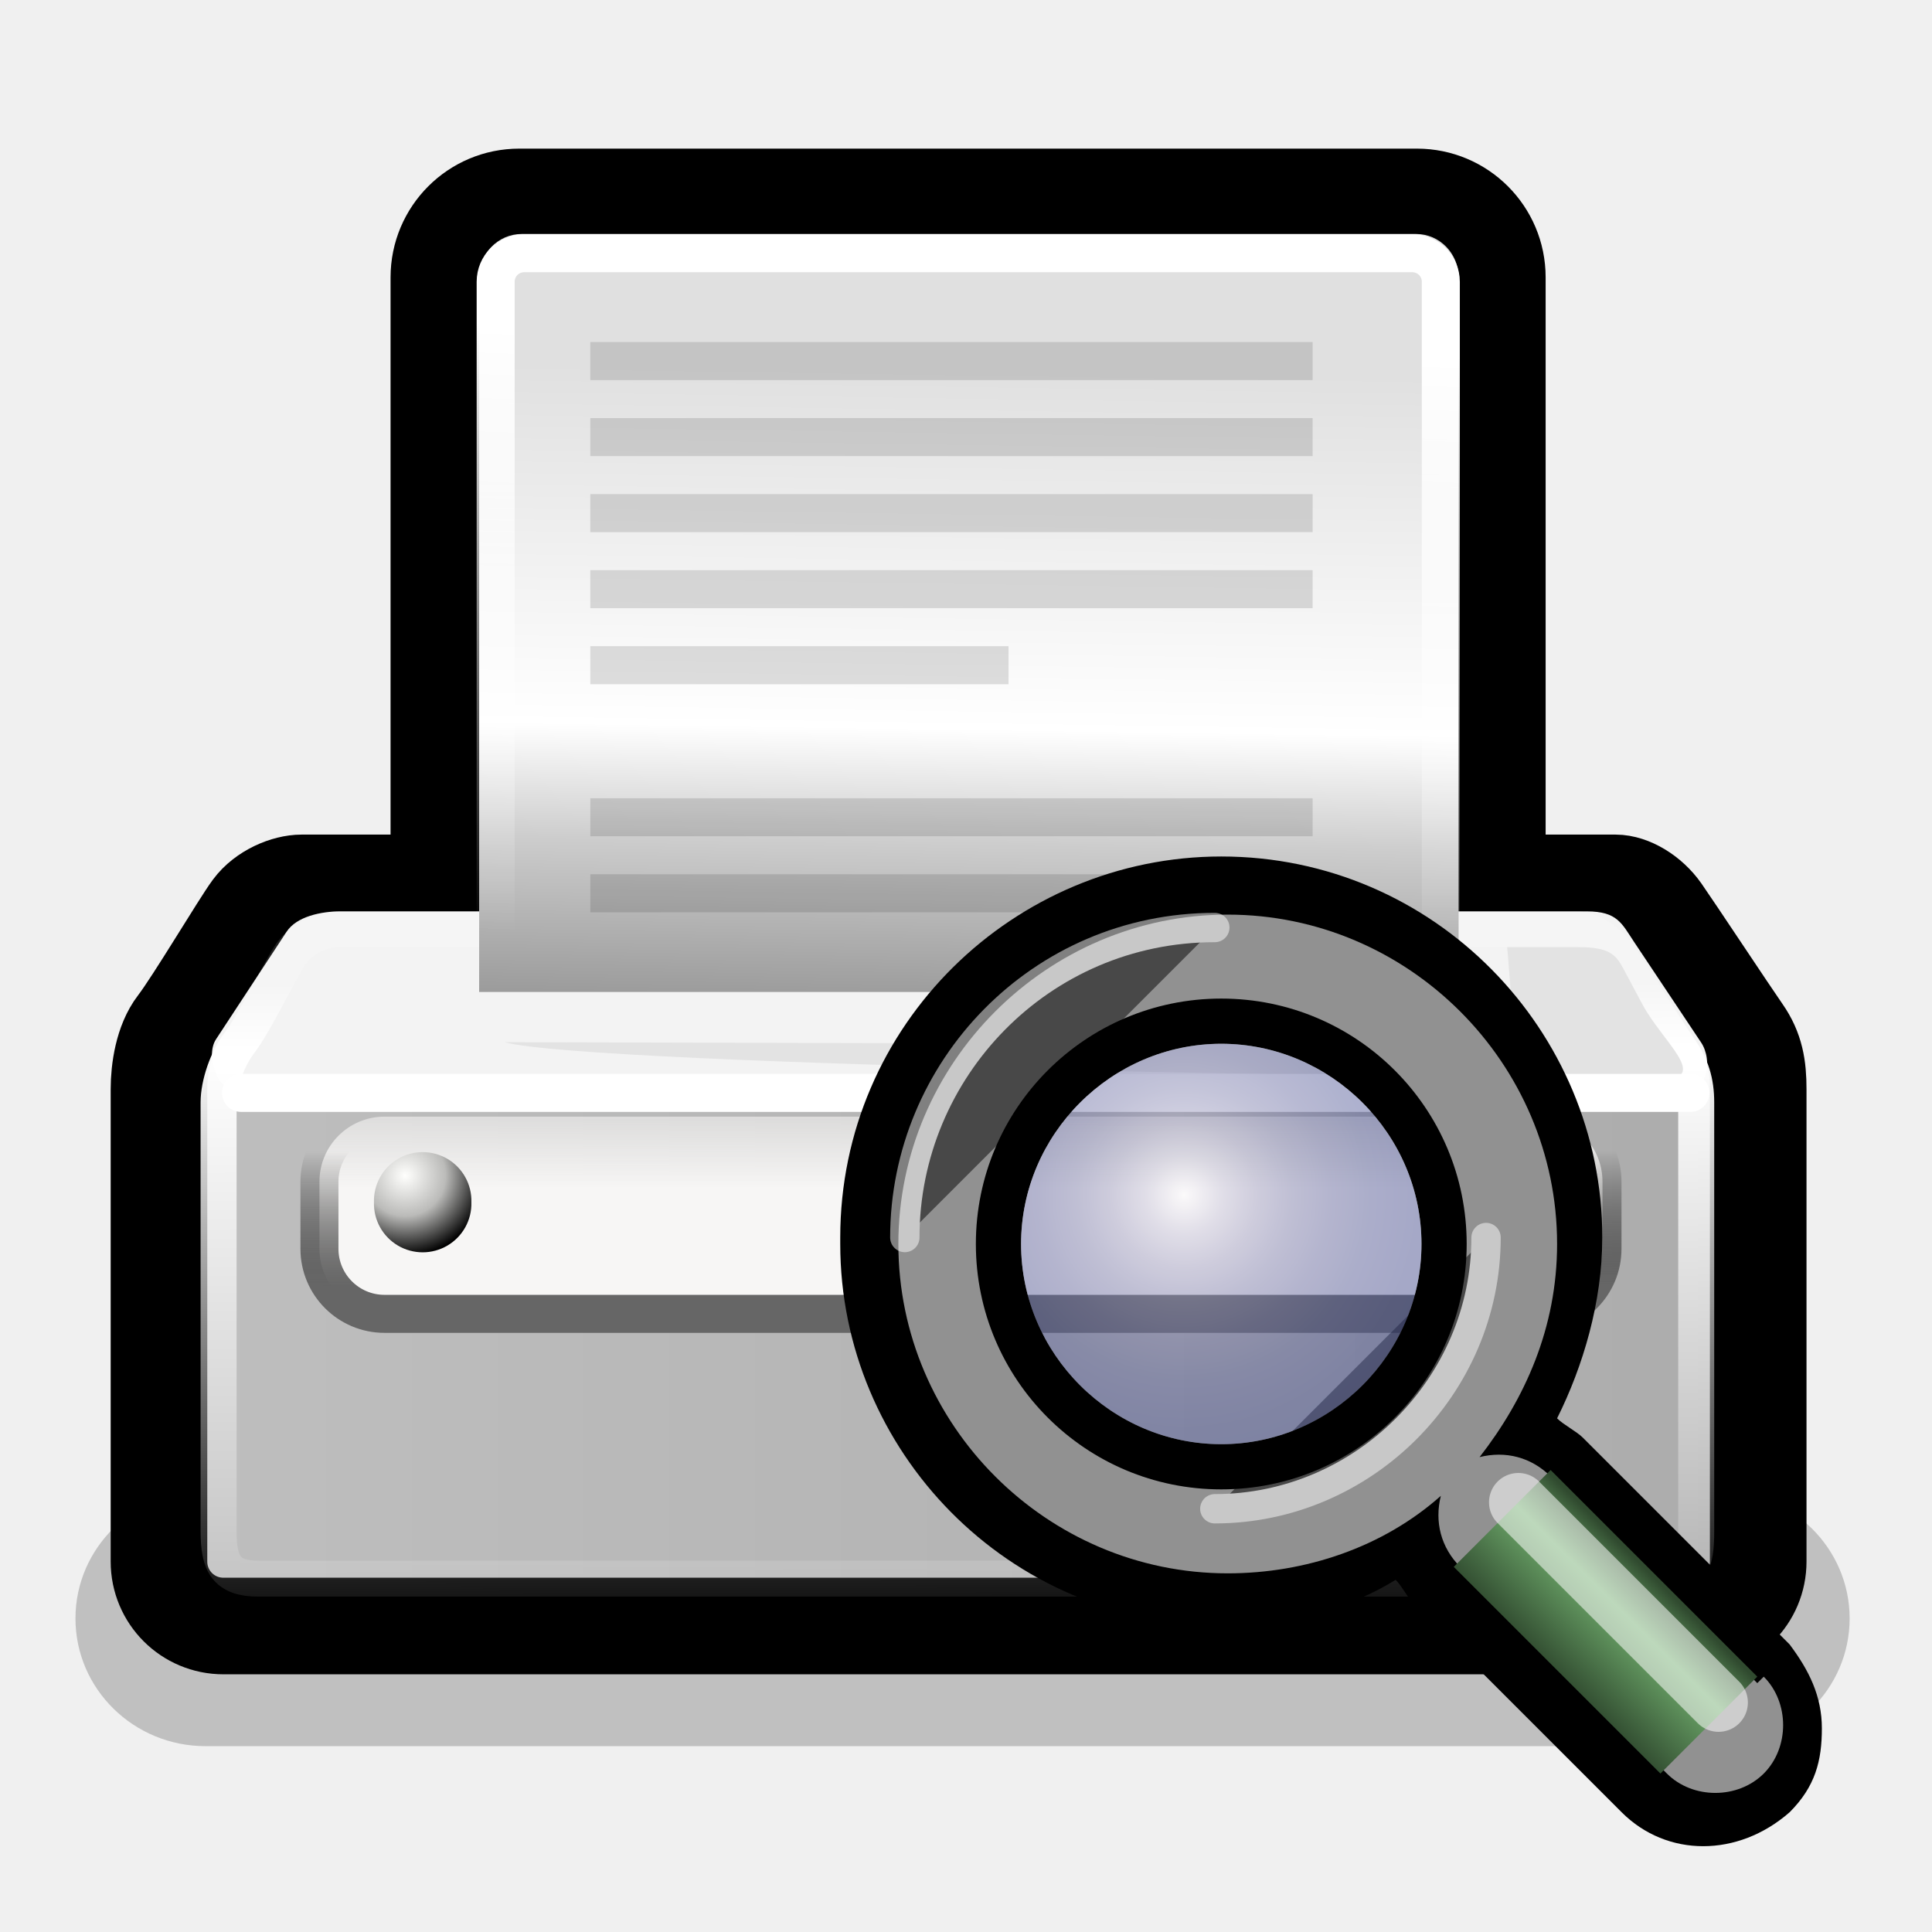
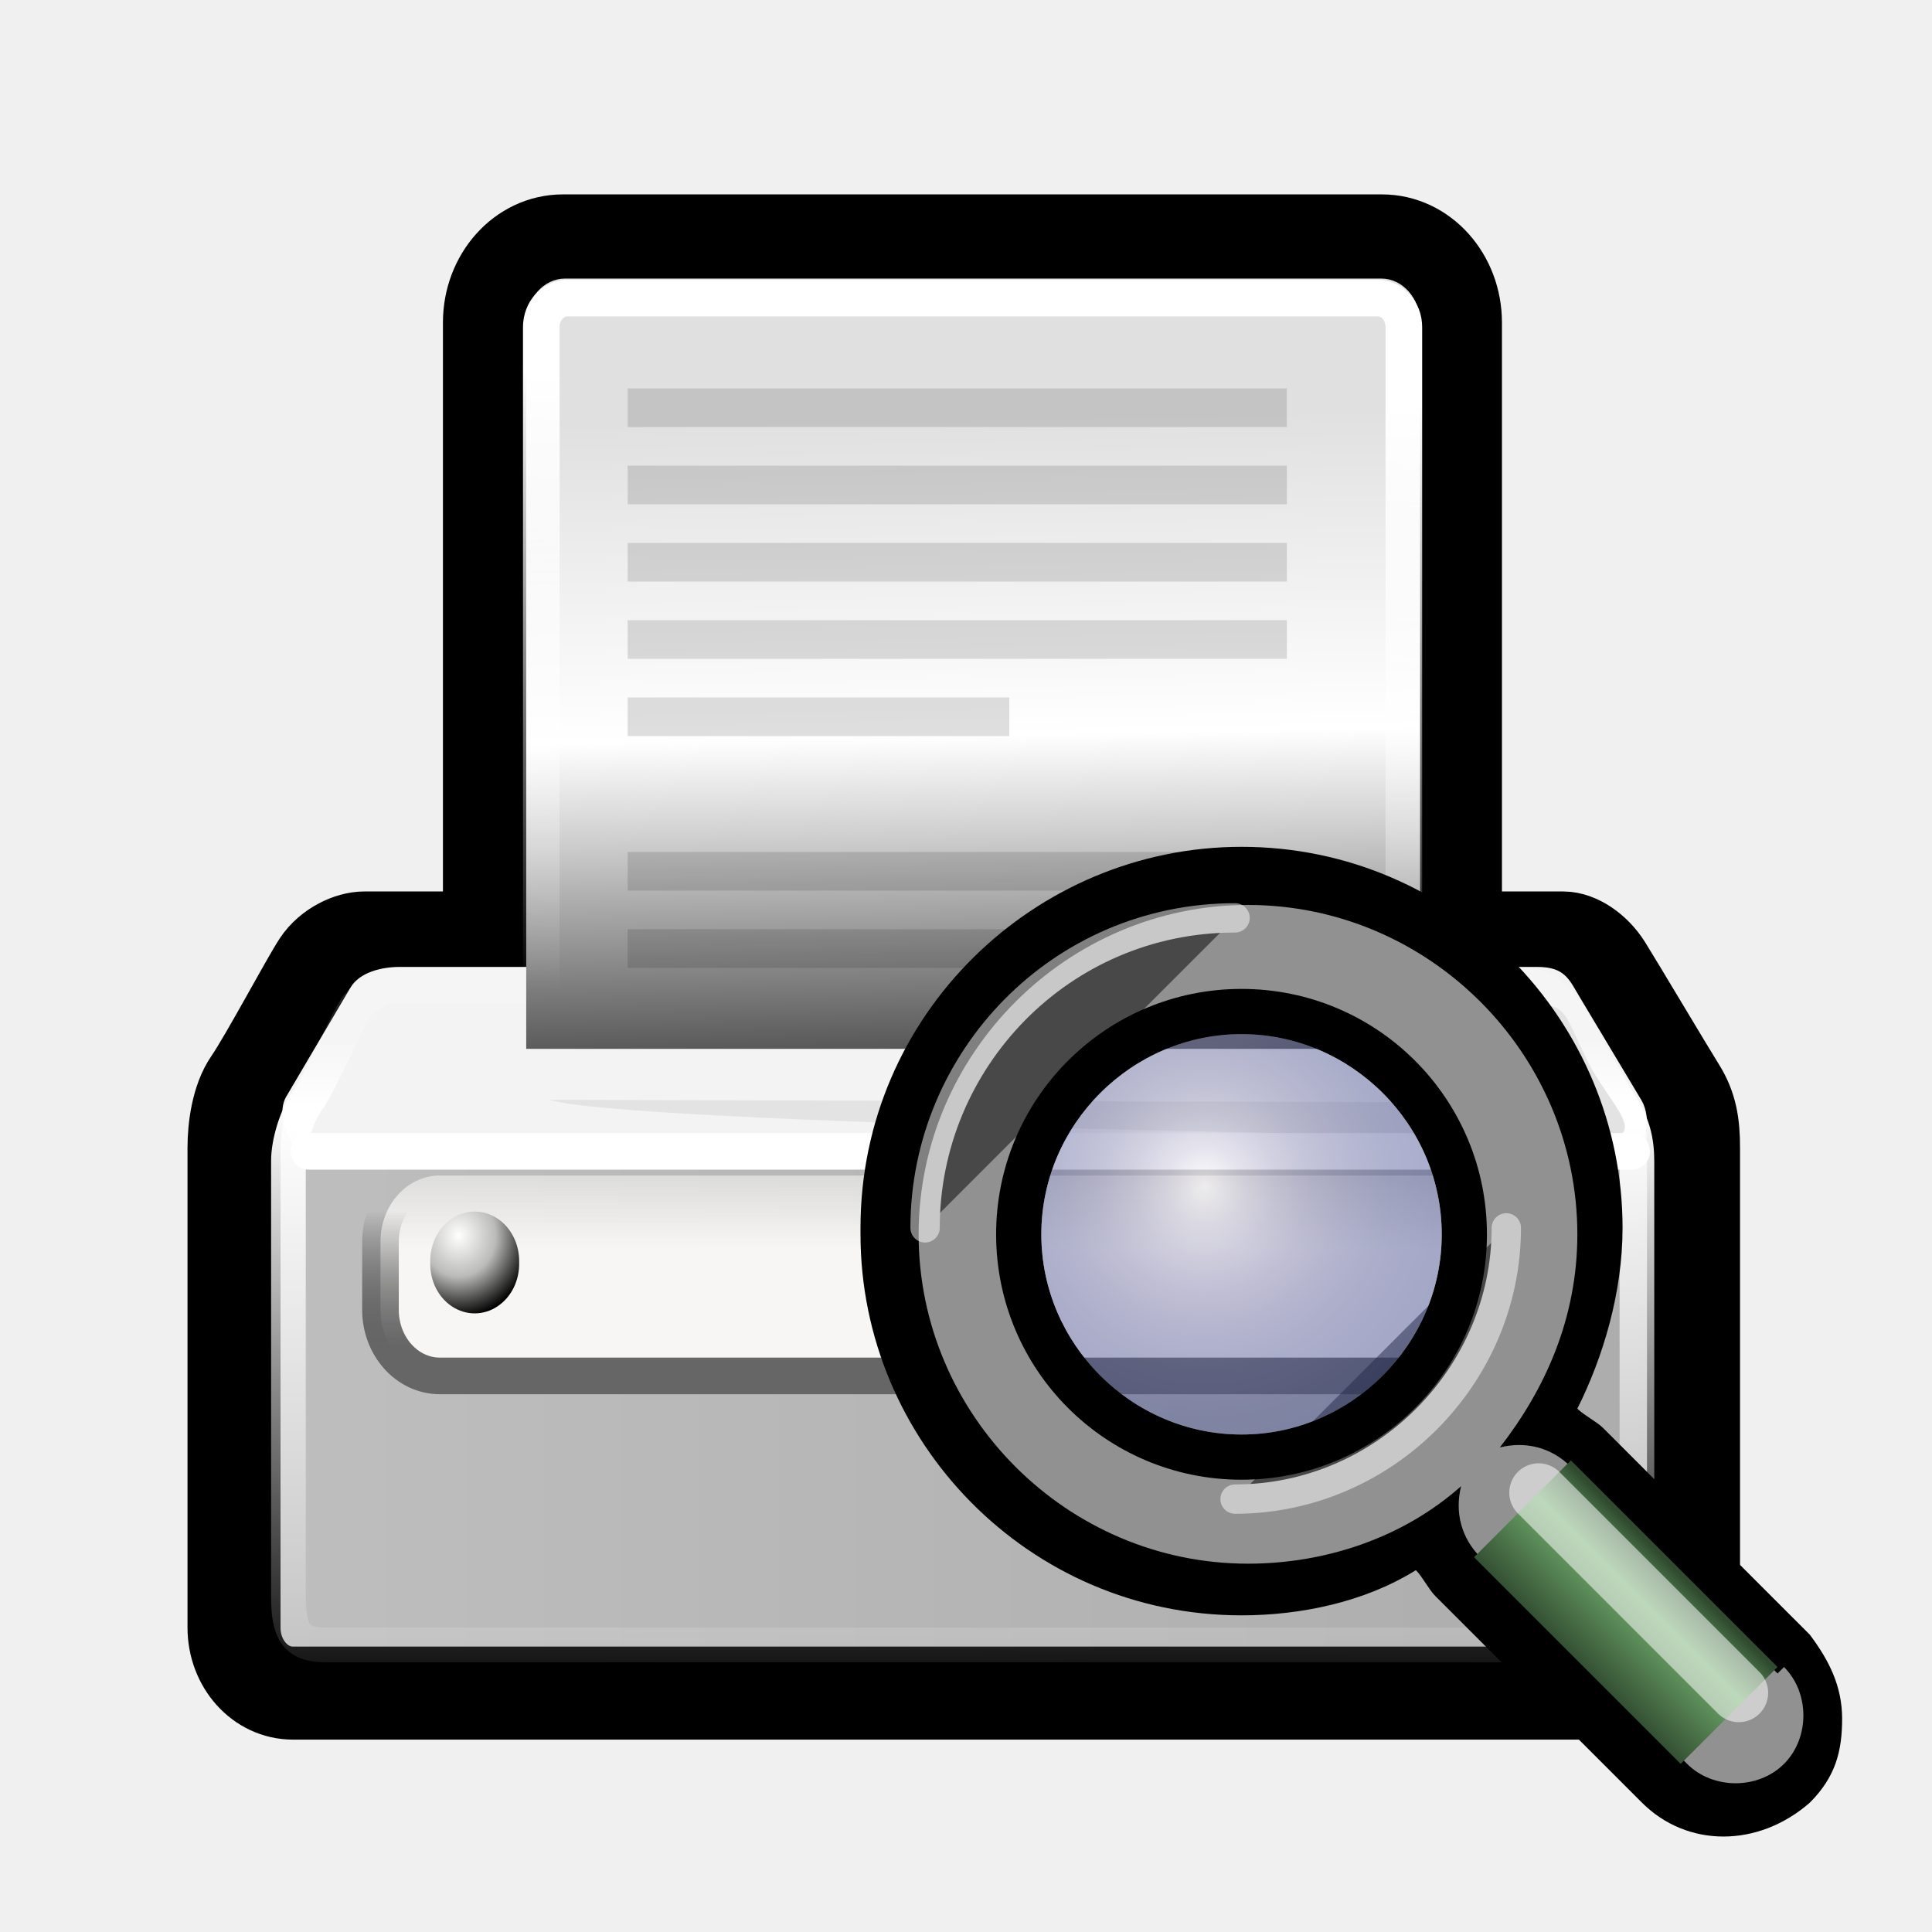
<svg xmlns="http://www.w3.org/2000/svg" xmlns:xlink="http://www.w3.org/1999/xlink" id="svg3077" width="400" height="400" version="1.0">
  <defs id="defs3080">
    <linearGradient id="linearGradient2244">
      <stop id="stop2246" offset="0" style="stop-color:#6fff58;stop-opacity:1;" />
      <stop id="stop2248" offset="1" style="stop-color:#327e29;stop-opacity:1;" />
    </linearGradient>
    <linearGradient xlink:href="#linearGradient2244" id="linearGradient2280" gradientUnits="userSpaceOnUse" gradientTransform="translate(-62.60711,270.1251)" x1="512.316" y1="251.871" x2="557.692" y2="357.373" />
    <linearGradient id="linearGradient2250">
      <stop style="stop-color:#ff0000;stop-opacity:1;" offset="0" id="stop2252" />
      <stop style="stop-color:#850000;stop-opacity:1;" offset="1" id="stop2254" />
    </linearGradient>
    <linearGradient xlink:href="#linearGradient2250" id="linearGradient2273" gradientUnits="userSpaceOnUse" gradientTransform="translate(-47.48293,293.6907)" x1="528.292" y1="346.532" x2="702.091" y2="432.353" />
    <linearGradient id="linearGradient2232">
      <stop style="stop-color:#0030ff;stop-opacity:1;" offset="0" id="stop2234" />
      <stop style="stop-color:#02116f;stop-opacity:1;" offset="1" id="stop2236" />
    </linearGradient>
    <linearGradient xlink:href="#linearGradient2232" id="linearGradient2266" gradientUnits="userSpaceOnUse" gradientTransform="translate(-81.60028,294.7458)" x1="434.732" y1="435.436" x2="551.77" y2="343.987" />
    <linearGradient id="linearGradient12256">
      <stop id="stop12258" offset="0" style="stop-color:#000aff;stop-opacity:0.649;" />
      <stop id="stop12260" offset="1" style="stop-color:#a5adff;stop-opacity:0.505;" />
    </linearGradient>
    <linearGradient id="linearGradient10483">
      <stop style="stop-color:#7f7f7f;stop-opacity:1;" offset="0" id="stop10485" />
      <stop style="stop-color:#afafaf;stop-opacity:1;" offset="1" id="stop10487" />
    </linearGradient>
    <linearGradient id="linearGradient10477">
      <stop id="stop10479" offset="0" style="stop-color:#ffffff;stop-opacity:1;" />
      <stop id="stop10481" offset="1" style="stop-color:#ffffff;stop-opacity:0;" />
    </linearGradient>
    <linearGradient id="linearGradient9584">
      <stop style="stop-color:#c4ba4b;stop-opacity:1;" offset="0" id="stop9586" />
      <stop style="stop-color:#cac692;stop-opacity:1;" offset="1" id="stop9588" />
    </linearGradient>
    <linearGradient id="linearGradient9578">
      <stop style="stop-color:#ffffff;stop-opacity:1;" offset="0" id="stop9580" />
      <stop style="stop-color:#ffffff;stop-opacity:0;" offset="1" id="stop9582" />
    </linearGradient>
    <linearGradient id="linearGradient3307">
      <stop style="stop-color:#b2510d;stop-opacity:1;" offset="0" id="stop3309" />
      <stop style="stop-color:#b77a16;stop-opacity:1;" offset="1" id="stop3311" />
    </linearGradient>
    <linearGradient xlink:href="#linearGradient9578" id="linearGradient11367" gradientUnits="userSpaceOnUse" gradientTransform="matrix(0.221982,0,0,0.221982,449.1533,74.8564)" x1="179.078" y1="747.36" x2="178.972" y2="825.951" />
    <linearGradient xlink:href="#linearGradient3307" id="linearGradient11370" gradientUnits="userSpaceOnUse" gradientTransform="matrix(0.221982,0,0,0.221982,449.1531,74.85644)" x1="282.673" y1="962.667" x2="302.773" y2="886.123" />
    <linearGradient xlink:href="#linearGradient10483" id="linearGradient13160" gradientUnits="userSpaceOnUse" x1="390.679" y1="212.266" x2="382.765" y2="216.113" gradientTransform="matrix(4.149442,0,0,4.149442,-1131.139,-619.4254)" />
    <radialGradient gradientUnits="userSpaceOnUse" gradientTransform="matrix(1,0,0,0.333333,0,27.91667)" r="19.125" fy="41.875" fx="24" cy="41.875" cx="24" id="radialGradient7618" xlink:href="#linearGradient7612" />
    <radialGradient xlink:href="#linearGradient4698" id="radialGradient1433" gradientUnits="userSpaceOnUse" cx="9.13" cy="26.926" fx="9.13" fy="26.926" r="2.123" />
    <linearGradient id="linearGradient259">
      <stop style="stop-color:#e0e0e0;stop-opacity:1;" offset="0" id="stop260" />
      <stop id="stop4886" offset="0.405" style="stop-color:#ffffff;stop-opacity:1;" />
      <stop id="stop4884" offset="0.534" style="stop-color:#cdcdcd;stop-opacity:1;" />
-       <stop style="stop-color:#494949;stop-opacity:1;" offset="1" id="stop261" />
+       <stop style="stop-color:#000000;stop-opacity:1;" offset="1" id="stop261" />
    </linearGradient>
    <linearGradient id="linearGradient4680">
      <stop style="stop-color:#f7f6f5;stop-opacity:1;" offset="0" id="stop4682" />
      <stop style="stop-color:#f7f6f5;stop-opacity:0;" offset="1" id="stop4684" />
    </linearGradient>
    <linearGradient id="linearGradient4688">
      <stop style="stop-color:#666666;stop-opacity:1;" offset="0" id="stop4690" />
      <stop style="stop-color:#000000;stop-opacity:0;" offset="1" id="stop4692" />
    </linearGradient>
    <linearGradient id="linearGradient4698">
      <stop style="stop-color:#fffffd;stop-opacity:1;" offset="0" id="stop4700" />
      <stop id="stop4706" offset="0.5" style="stop-color:#bbbbb9;stop-opacity:1;" />
      <stop style="stop-color:#000000;stop-opacity:1;" offset="1" id="stop4702" />
    </linearGradient>
    <linearGradient id="linearGradient4741">
      <stop style="stop-color:#bebebe;stop-opacity:1;" offset="0" id="stop4743" />
      <stop style="stop-color:#acacac;stop-opacity:1;" offset="1" id="stop4745" />
    </linearGradient>
    <linearGradient id="linearGradient4762">
      <stop id="stop4764" offset="0" style="stop-color:#ffffff;stop-opacity:0.124;" />
      <stop style="stop-color:#ffffff;stop-opacity:1;" offset="0.103" id="stop4768" />
      <stop id="stop4766" offset="1" style="stop-color:#ffffff;stop-opacity:0;" />
    </linearGradient>
    <linearGradient id="linearGradient7612">
      <stop id="stop7614" offset="0" style="stop-color:#000000;stop-opacity:1;" />
      <stop id="stop7616" offset="1" style="stop-color:#000000;stop-opacity:0;" />
    </linearGradient>
    <linearGradient id="linearGradient7702">
      <stop id="stop7704" offset="0" style="stop-color:#ffffff;stop-opacity:1;" />
      <stop id="stop7706" offset="1" style="stop-color:#ffffff;stop-opacity:0;" />
    </linearGradient>
-     <linearGradient xlink:href="#linearGradient7702" id="linearGradient2666" gradientUnits="userSpaceOnUse" x1="23.458" y1="6.921" x2="22.892" y2="22.92" gradientTransform="matrix(7.870791,0,0,7.870791,10.0591,15.72626)" />
-     <linearGradient xlink:href="#linearGradient4680" id="linearGradient2680" gradientUnits="userSpaceOnUse" gradientTransform="matrix(18.65255,0,0,3.32123,12.0268,31.46784)" x1="10.338" y1="64.652" x2="10.338" y2="54.136" />
-     <linearGradient xlink:href="#linearGradient4688" id="linearGradient2682" gradientUnits="userSpaceOnUse" gradientTransform="matrix(18.65255,0,0,3.32123,12.0268,31.46784)" x1="9.732" y1="70.725" x2="9.705" y2="62.282" />
-     <linearGradient xlink:href="#linearGradient259" id="linearGradient2685" gradientUnits="userSpaceOnUse" gradientTransform="matrix(7.102547,0,0,8.50816,20.73175,45.24173)" x1="25.057" y1="3.679" x2="24.79" y2="25.247" />
-     <linearGradient xlink:href="#linearGradient4762" id="linearGradient2688" gradientUnits="userSpaceOnUse" gradientTransform="matrix(11.76956,0,0,5.263521,12.0268,31.46784)" x1="15.388" y1="32.539" x2="15.488" y2="58.831" />
-     <linearGradient xlink:href="#linearGradient4741" id="linearGradient2692" gradientUnits="userSpaceOnUse" gradientTransform="matrix(18.64653,0,0,3.516544,6.597205,24.88994)" x1="1.846" y1="88.295" x2="18.972" y2="88.295" />
    <linearGradient xlink:href="#aigrd2" id="linearGradient3621" gradientUnits="userSpaceOnUse" x1="3.874" y1="4.874" x2="18.545" y2="19.925" gradientTransform="matrix(13.3708,0,0,13.3708,-130.6046,-42.95775)" />
    <linearGradient y2="5.164" x2="4.101" y1="20.004" x1="18.599" gradientUnits="userSpaceOnUse" id="aigrd1">
      <stop id="stop8" style="stop-color:#E4E4E4" offset="0" />
      <stop id="stop10" style="stop-color:#FEFEFE" offset="1" />
    </linearGradient>
    <linearGradient y2="19.925" x2="18.545" y1="4.874" x1="3.874" gradientUnits="userSpaceOnUse" id="aigrd2">
      <stop id="stop15" style="stop-color:#c9c9c9;stop-opacity:1;" offset="0" />
      <stop id="stop17" style="stop-color:#eeeeee;stop-opacity:1;" offset="1" />
    </linearGradient>
    <linearGradient y2="16.974" x2="15.438" y1="15.441" x1="16.971" gradientUnits="userSpaceOnUse" id="aigrd3">
      <stop id="stop26" style="stop-color:#304A2F" offset="0" />
      <stop id="stop28" style="stop-color:#6FAB6C" offset="0.332" />
      <stop id="stop30" style="stop-color:#304A2F" offset="1" />
    </linearGradient>
    <radialGradient gradientTransform="matrix(2.010032,0,0,2.010032,-9.825086,-9.63823)" gradientUnits="userSpaceOnUse" fy="9.542" fx="9.727" r="4.049" cy="9.542" cx="9.727" id="aigrd4">
      <stop id="stop41" style="stop-color:#ffffff;stop-opacity:1;" offset="0" />
      <stop id="stop43" style="stop-color:#F5F3F8" offset="1.256170e-002" />
      <stop id="stop45" style="stop-color:#C7C4D9" offset="7.182755e-002" />
      <stop id="stop47" style="stop-color:#A19FC1" offset="0.136" />
      <stop id="stop49" style="stop-color:#8182AF" offset="0.203" />
      <stop id="stop51" style="stop-color:#696CA2" offset="0.276" />
      <stop id="stop53" style="stop-color:#555C99" offset="0.355" />
      <stop id="stop55" style="stop-color:#495193" offset="0.444" />
      <stop id="stop57" style="stop-color:#424C8F" offset="0.552" />
      <stop id="stop59" style="stop-color:#3F4A8E" offset="0.73" />
      <stop id="stop61" style="stop-color:#3A4A92" offset="0.839" />
      <stop id="stop63" style="stop-color:#2C499E" offset="0.997" />
      <stop id="stop65" style="stop-color:#2C499E" offset="1" />
    </radialGradient>
-     <radialGradient xlink:href="#aigrd4" id="radialGradient3652" gradientUnits="userSpaceOnUse" gradientTransform="matrix(26.87574,0,0,26.87574,-16.23749,-9.037912)" cx="9.727" cy="9.542" fx="9.727" fy="9.542" r="4.049" />
-     <linearGradient xlink:href="#aigrd3" id="linearGradient3658" gradientUnits="userSpaceOnUse" x1="16.971" y1="15.441" x2="15.438" y2="16.974" gradientTransform="matrix(13.3708,0,0,13.3708,115.1318,119.8329)" />
+     <linearGradient xlink:href="#aigrd3" id="linearGradient4330" gradientUnits="userSpaceOnUse" gradientTransform="matrix(13.3708,0,0,13.3708,132.1318,108.8329)" x1="16.971" y1="15.441" x2="15.438" y2="16.974" />
+     <radialGradient xlink:href="#aigrd4" id="radialGradient4332" gradientUnits="userSpaceOnUse" gradientTransform="matrix(26.87574,0,0,26.87574,0.762514,-20.03791)" cx="9.727" cy="9.542" fx="9.727" fy="9.542" r="4.049" />
+     <linearGradient xlink:href="#linearGradient7702" id="linearGradient4337" gradientUnits="userSpaceOnUse" gradientTransform="matrix(7.183039,0,0,7.998067,27.59359,24.42902)" x1="23.458" y1="6.921" x2="22.892" y2="22.92" />
+     <linearGradient xlink:href="#linearGradient4680" id="linearGradient4351" gradientUnits="userSpaceOnUse" gradientTransform="matrix(17.02268,0,0,3.374936,29.38935,40.42515)" x1="10.338" y1="64.652" x2="10.338" y2="54.136" />
+     <linearGradient xlink:href="#linearGradient4688" id="linearGradient4353" gradientUnits="userSpaceOnUse" gradientTransform="matrix(17.02268,0,0,3.374936,29.38935,40.42515)" x1="9.732" y1="70.725" x2="9.705" y2="62.282" />
+     <linearGradient xlink:href="#linearGradient259" id="linearGradient4356" gradientUnits="userSpaceOnUse" gradientTransform="matrix(6.481924,0,0,8.645742,37.33366,54.42177)" x1="25.057" y1="3.679" x2="25.324" y2="22.544" />
+     <linearGradient xlink:href="#linearGradient4762" id="linearGradient4359" gradientUnits="userSpaceOnUse" gradientTransform="matrix(10.74113,0,0,5.348635,29.38935,40.42515)" x1="15.388" y1="32.539" x2="15.488" y2="58.831" />
+     <linearGradient xlink:href="#linearGradient4741" id="linearGradient4363" gradientUnits="userSpaceOnUse" gradientTransform="matrix(17.01719,0,0,3.573408,24.4342,33.74088)" x1="1.846" y1="88.295" x2="18.972" y2="88.295" />
  </defs>
-   <g id="g3466">
-     <rect ry="26.93" rx="26.93" y="308.651" x="15.625" height="52.872" width="367.322" id="rect1971" style="opacity:0.2;fill:#000000;fill-opacity:1;fill-rule:evenodd;stroke:none;stroke-width:1;stroke-linecap:round;stroke-linejoin:round;marker:none;marker-start:none;marker-mid:none;marker-end:none;stroke-miterlimit:4;stroke-dasharray:none;stroke-dashoffset:0;stroke-opacity:1;visibility:visible;display:inline;overflow:visible" />
-     <rect ry="16.641" rx="16.641" y="40.771" x="90.861" height="167.587" width="219.146" id="rect7622" style="fill:none;fill-opacity:1;fill-rule:nonzero;stroke:#000000;stroke-width:20;stroke-linecap:round;stroke-linejoin:round;marker:none;marker-start:none;marker-mid:none;marker-end:none;stroke-miterlimit:4;stroke-dasharray:none;stroke-dashoffset:0;stroke-opacity:1;visibility:visible;display:inline;overflow:visible" />
-     <path style="fill:url(#linearGradient2692);fill-opacity:1;fill-rule:nonzero;stroke:#000000;stroke-width:20;stroke-linecap:butt;stroke-linejoin:miter;marker:none;marker-start:none;marker-mid:none;marker-end:none;stroke-miterlimit:4;stroke-dasharray:none;stroke-dashoffset:0;stroke-opacity:1;visibility:visible;display:inline;overflow:visible" d="M 62.463,182.793 L 334.469,182.793 C 337.602,182.793 341.605,185.127 344.073,188.655 C 346.542,192.184 358.201,209.79 360.821,213.548 C 363.44,217.305 364.018,220.867 364.018,225.501 L 364.018,323.295 C 364.018,330.692 358.062,336.648 350.664,336.648 L 46.268,336.648 C 38.87,336.648 32.914,330.692 32.914,323.295 L 32.914,225.501 C 32.914,221.5 33.738,215.764 36.546,212.113 C 40.091,207.505 49.6,191.48 52.108,188.082 C 54.616,184.684 59.221,182.793 62.463,182.793 z" id="rect4609" />
-     <path style="fill:#f3f3f3;fill-opacity:1;fill-rule:evenodd;stroke:none;stroke-width:1px;stroke-linecap:butt;stroke-linejoin:miter;stroke-opacity:1" d="M 70.464,188.691 C 66.508,188.691 61.42,189.728 59.333,192.907 L 44.724,215.169 C 42.372,218.753 44.991,227.2 52.068,227.2 L 344.873,227.2 C 354.446,227.2 354.474,219.25 352.217,215.865 L 338.304,194.994 C 335.781,191.21 334.865,188.691 328.564,188.691 L 70.464,188.691 z" id="path4718" />
-     <path id="path4750" d="M 69.961,192.392 L 326.275,192.392 C 329.159,192.392 332.843,194.54 335.115,197.788 C 337.387,201.036 345.337,213.763 347.748,217.221 C 350.158,220.68 351.182,223.958 351.182,228.223 L 351.182,317.014 C 351.182,323.824 350.128,326.846 343.319,326.846 L 53.614,326.846 C 46.805,326.846 45.258,323.824 45.258,317.014 L 45.258,228.223 C 45.258,224.541 47,219.261 49.585,215.9 C 52.848,211.659 58.121,200.388 60.43,197.26 C 62.738,194.132 66.977,192.392 69.961,192.392 z" style="fill:none;fill-opacity:1;fill-rule:nonzero;stroke:url(#linearGradient2688);stroke-width:7.453;stroke-linecap:butt;stroke-linejoin:miter;marker:none;marker-start:none;marker-mid:none;marker-end:none;stroke-miterlimit:4;stroke-dashoffset:0;stroke-opacity:1;visibility:visible;display:inline;overflow:visible" />
-     <path style="fill:url(#linearGradient2685);fill-opacity:1;fill-rule:nonzero;stroke:none;stroke-width:2;stroke-linecap:round;stroke-linejoin:miter;marker:none;marker-start:none;marker-mid:none;marker-end:none;stroke-miterlimit:4;stroke-dasharray:none;stroke-dashoffset:0;stroke-opacity:1;visibility:visible;display:block;overflow:visible" d="M 108.022,48.44 L 293.167,48.44 C 298.055,48.44 301.989,52.474 301.989,57.484 C 301.989,57.484 301.989,205.38 301.989,205.38 L 99.2,205.38 L 99.2,57.484 C 99.2,52.474 103.135,48.44 108.022,48.44 z" id="rect15391" />
-     <rect style="fill:url(#linearGradient2680);fill-opacity:1;stroke:url(#linearGradient2682);stroke-width:7.871;stroke-miterlimit:4;stroke-opacity:1" id="rect4678" width="265.639" height="40.83" x="66.138" y="231.189" rx="13.471" ry="13.471" />
-     <path style="fill:url(#radialGradient1433);fill-opacity:1;stroke:none;stroke-width:1;stroke-miterlimit:4;stroke-opacity:1" id="path4696" d="M 10.872,27.626 A 1.282,1.282 0 1 1 8.309,27.626 A 1.282,1.282 0 1 1 10.872,27.626 z" transform="matrix(7.870791,0,0,7.870791,12.0268,31.46784)" />
-     <path style="fill:#e3e3e3;fill-opacity:1;fill-rule:evenodd;stroke:none;stroke-width:1px;stroke-linecap:butt;stroke-linejoin:miter;stroke-opacity:1" d="M 104.459,215.771 L 305.656,216.263 C 311.067,216.276 313.431,213.343 313.035,208.392 L 312.051,196.094 L 326.739,196.094 C 333.134,196.094 334.533,197.609 336.086,200.521 L 340.021,207.9 C 344.167,215.674 354.276,223.438 343.942,223.438 C 308.502,223.438 122.168,220.69 104.459,215.771 z" id="path4731" />
-     <path id="path4760" d="M 349.979,226.27 L 49.905,226.27" style="fill:none;fill-opacity:0.75;fill-rule:evenodd;stroke:#ffffff;stroke-width:7.871px;stroke-linecap:round;stroke-linejoin:round;stroke-opacity:1" />
-     <g id="g4849" style="opacity:0.436" transform="matrix(7.870791,0,0,7.870791,12.0268,31.46784)">
-       <rect y="5" x="14" height="1" width="19" id="rect4831" style="fill:#000000;fill-opacity:0.292;fill-rule:nonzero;stroke:none;stroke-width:1;stroke-linecap:round;stroke-linejoin:round;marker:none;marker-start:none;marker-mid:none;marker-end:none;stroke-miterlimit:4;stroke-dashoffset:0;stroke-opacity:1;visibility:visible;display:inline;overflow:visible" />
-       <rect style="fill:#000000;fill-opacity:0.292;fill-rule:nonzero;stroke:none;stroke-width:1;stroke-linecap:round;stroke-linejoin:round;marker:none;marker-start:none;marker-mid:none;marker-end:none;stroke-miterlimit:4;stroke-dashoffset:0;stroke-opacity:1;visibility:visible;display:inline;overflow:visible" id="rect4833" width="19" height="1" x="14" y="7" />
-       <rect y="9" x="14" height="1" width="19" id="rect4835" style="fill:#000000;fill-opacity:0.292;fill-rule:nonzero;stroke:none;stroke-width:1;stroke-linecap:round;stroke-linejoin:round;marker:none;marker-start:none;marker-mid:none;marker-end:none;stroke-miterlimit:4;stroke-dashoffset:0;stroke-opacity:1;visibility:visible;display:inline;overflow:visible" />
-       <rect style="fill:#000000;fill-opacity:0.292;fill-rule:nonzero;stroke:none;stroke-width:1;stroke-linecap:round;stroke-linejoin:round;marker:none;marker-start:none;marker-mid:none;marker-end:none;stroke-miterlimit:4;stroke-dashoffset:0;stroke-opacity:1;visibility:visible;display:inline;overflow:visible" id="rect4837" width="19" height="1" x="14" y="11" />
-       <rect y="13" x="14" height="1" width="11" id="rect4839" style="fill:#000000;fill-opacity:0.292;fill-rule:nonzero;stroke:none;stroke-width:1;stroke-linecap:round;stroke-linejoin:round;marker:none;marker-start:none;marker-mid:none;marker-end:none;stroke-miterlimit:4;stroke-dashoffset:0;stroke-opacity:1;visibility:visible;display:inline;overflow:visible" />
-       <rect y="17" x="14" height="1" width="19" id="rect4843" style="fill:#000000;fill-opacity:0.292;fill-rule:nonzero;stroke:none;stroke-width:1;stroke-linecap:round;stroke-linejoin:round;marker:none;marker-start:none;marker-mid:none;marker-end:none;stroke-miterlimit:4;stroke-dashoffset:0;stroke-opacity:1;visibility:visible;display:inline;overflow:visible" />
-       <rect style="fill:#000000;fill-opacity:0.292;fill-rule:nonzero;stroke:none;stroke-width:1;stroke-linecap:round;stroke-linejoin:round;marker:none;marker-start:none;marker-mid:none;marker-end:none;stroke-miterlimit:4;stroke-dashoffset:0;stroke-opacity:1;visibility:visible;display:inline;overflow:visible" id="rect4845" width="19" height="1" x="14" y="19" />
-     </g>
-     <rect style="fill:none;fill-opacity:1;fill-rule:nonzero;stroke:url(#linearGradient2666);stroke-width:7.871;stroke-linecap:round;stroke-linejoin:round;marker:none;marker-start:none;marker-mid:none;marker-end:none;stroke-miterlimit:4;stroke-dasharray:none;stroke-dashoffset:0;stroke-opacity:1;visibility:visible;display:inline;overflow:visible" id="rect7700" width="195.684" height="148.257" x="102.622" y="52.425" rx="5.903" ry="5.903" />
+   <rect style="fill:none;fill-opacity:1;fill-rule:nonzero;stroke:#000000;stroke-width:19.26;stroke-linecap:round;stroke-linejoin:round;marker:none;marker-start:none;marker-mid:none;marker-end:none;stroke-miterlimit:4;stroke-dasharray:none;stroke-dashoffset:0;stroke-opacity:1;visibility:visible;display:inline;overflow:visible" id="rect7622" width="199.997" height="170.297" x="101.335" y="49.879" rx="15.187" ry="16.91" />
+   <path id="rect4609" d="M 75.418,194.198 L 323.657,194.198 C 326.516,194.198 330.169,196.569 332.421,200.155 C 334.674,203.74 345.315,221.631 347.705,225.449 C 350.096,229.268 350.623,232.887 350.623,237.595 L 350.623,336.971 C 350.623,344.488 345.188,350.54 338.437,350.54 L 60.638,350.54 C 53.887,350.54 48.452,344.488 48.452,336.971 L 48.452,237.595 C 48.452,233.53 49.203,227.701 51.766,223.991 C 55.001,219.309 63.679,203.025 65.968,199.572 C 68.257,196.119 72.46,194.198 75.418,194.198 z" style="fill:url(#linearGradient4363);fill-opacity:1;fill-rule:nonzero;stroke:#000000;stroke-width:19.26;stroke-linecap:butt;stroke-linejoin:miter;marker:none;marker-start:none;marker-mid:none;marker-end:none;stroke-miterlimit:4;stroke-dasharray:none;stroke-dashoffset:0;stroke-opacity:1;visibility:visible;display:inline;overflow:visible" />
+   <path id="path4718" d="M 82.721,200.191 C 79.11,200.191 74.466,201.245 72.562,204.475 L 59.23,227.097 C 57.083,230.739 59.473,239.322 65.932,239.322 L 333.152,239.322 C 341.888,239.322 341.913,231.244 339.854,227.804 L 327.156,206.596 C 324.854,202.751 324.018,200.191 318.267,200.191 L 82.721,200.191 z" style="fill:#f3f3f3;fill-opacity:1;fill-rule:evenodd;stroke:none;stroke-width:1px;stroke-linecap:butt;stroke-linejoin:miter;stroke-opacity:1" />
+   <path style="fill:none;fill-opacity:1;fill-rule:nonzero;stroke:url(#linearGradient4359);stroke-width:7.178;stroke-linecap:butt;stroke-linejoin:miter;marker:none;marker-start:none;marker-mid:none;marker-end:none;stroke-miterlimit:4;stroke-dashoffset:0;stroke-opacity:1;visibility:visible;display:inline;overflow:visible" d="M 82.262,203.952 L 316.179,203.952 C 318.81,203.952 322.173,206.134 324.246,209.435 C 326.32,212.735 333.574,225.668 335.775,229.182 C 337.975,232.697 338.909,236.028 338.909,240.362 L 338.909,330.589 C 338.909,337.508 337.947,340.579 331.733,340.579 L 67.342,340.579 C 61.128,340.579 59.717,337.508 59.717,330.589 L 59.717,240.362 C 59.717,236.62 61.306,231.255 63.666,227.84 C 66.643,223.53 71.456,212.077 73.563,208.898 C 75.67,205.72 79.538,203.952 82.262,203.952 z" id="path4750" />
+   <path id="rect15391" d="M 116.997,57.672 L 285.964,57.672 C 290.424,57.672 294.015,61.771 294.015,66.862 C 294.015,66.862 294.015,217.15 294.015,217.15 L 108.946,217.15 L 108.946,66.862 C 108.946,61.771 112.536,57.672 116.997,57.672 z" style="fill:url(#linearGradient4356);fill-opacity:1;fill-rule:nonzero;stroke:none;stroke-width:2;stroke-linecap:round;stroke-linejoin:miter;marker:none;marker-start:none;marker-mid:none;marker-end:none;stroke-miterlimit:4;stroke-dasharray:none;stroke-dashoffset:0;stroke-opacity:1;visibility:visible;display:block;overflow:visible" />
+   <rect ry="13.689" rx="12.294" y="243.376" x="78.773" height="41.49" width="242.428" id="rect4678" style="fill:url(#linearGradient4351);fill-opacity:1;stroke:url(#linearGradient4353);stroke-width:7.58;stroke-miterlimit:4;stroke-opacity:1" />
+   <path transform="matrix(7.183039,0,0,7.998067,29.38935,40.42515)" d="M 10.872,27.626 A 1.282,1.282 0 1 1 8.309,27.626 A 1.282,1.282 0 1 1 10.872,27.626 z" id="path4696" style="fill:url(#radialGradient1433);fill-opacity:1;stroke:none;stroke-width:1;stroke-miterlimit:4;stroke-opacity:1" />
+   <path id="path4731" d="M 113.745,227.708 L 297.361,228.208 C 302.3,228.222 304.457,225.241 304.095,220.21 L 303.198,207.713 L 316.602,207.713 C 322.438,207.713 323.715,209.253 325.132,212.212 L 328.723,219.71 C 332.507,227.61 341.733,235.499 332.302,235.499 C 299.958,235.499 129.907,232.707 113.745,227.708 z" style="fill:#e3e3e3;fill-opacity:1;fill-rule:evenodd;stroke:none;stroke-width:1px;stroke-linecap:butt;stroke-linejoin:miter;stroke-opacity:1" />
+   <path style="fill:none;fill-opacity:0.75;fill-rule:evenodd;stroke:#ffffff;stroke-width:7.58px;stroke-linecap:round;stroke-linejoin:round;stroke-opacity:1" d="M 337.811,238.377 L 63.958,238.377" id="path4760" />
+   <g transform="matrix(7.183039,0,0,7.998067,29.38935,40.42515)" style="opacity:0.436" id="g4849">
+     <rect style="fill:#000000;fill-opacity:0.292;fill-rule:nonzero;stroke:none;stroke-width:1;stroke-linecap:round;stroke-linejoin:round;marker:none;marker-start:none;marker-mid:none;marker-end:none;stroke-miterlimit:4;stroke-dashoffset:0;stroke-opacity:1;visibility:visible;display:inline;overflow:visible" id="rect4831" width="19" height="1" x="14" y="5" />
+     <rect y="7" x="14" height="1" width="19" id="rect4833" style="fill:#000000;fill-opacity:0.292;fill-rule:nonzero;stroke:none;stroke-width:1;stroke-linecap:round;stroke-linejoin:round;marker:none;marker-start:none;marker-mid:none;marker-end:none;stroke-miterlimit:4;stroke-dashoffset:0;stroke-opacity:1;visibility:visible;display:inline;overflow:visible" />
+     <rect style="fill:#000000;fill-opacity:0.292;fill-rule:nonzero;stroke:none;stroke-width:1;stroke-linecap:round;stroke-linejoin:round;marker:none;marker-start:none;marker-mid:none;marker-end:none;stroke-miterlimit:4;stroke-dashoffset:0;stroke-opacity:1;visibility:visible;display:inline;overflow:visible" id="rect4835" width="19" height="1" x="14" y="9" />
+     <rect y="11" x="14" height="1" width="19" id="rect4837" style="fill:#000000;fill-opacity:0.292;fill-rule:nonzero;stroke:none;stroke-width:1;stroke-linecap:round;stroke-linejoin:round;marker:none;marker-start:none;marker-mid:none;marker-end:none;stroke-miterlimit:4;stroke-dashoffset:0;stroke-opacity:1;visibility:visible;display:inline;overflow:visible" />
+     <rect style="fill:#000000;fill-opacity:0.292;fill-rule:nonzero;stroke:none;stroke-width:1;stroke-linecap:round;stroke-linejoin:round;marker:none;marker-start:none;marker-mid:none;marker-end:none;stroke-miterlimit:4;stroke-dashoffset:0;stroke-opacity:1;visibility:visible;display:inline;overflow:visible" id="rect4839" width="11" height="1" x="14" y="13" />
+     <rect style="fill:#000000;fill-opacity:0.292;fill-rule:nonzero;stroke:none;stroke-width:1;stroke-linecap:round;stroke-linejoin:round;marker:none;marker-start:none;marker-mid:none;marker-end:none;stroke-miterlimit:4;stroke-dashoffset:0;stroke-opacity:1;visibility:visible;display:inline;overflow:visible" id="rect4843" width="19" height="1" x="14" y="17" />
+     <rect y="19" x="14" height="1" width="19" id="rect4845" style="fill:#000000;fill-opacity:0.292;fill-rule:nonzero;stroke:none;stroke-width:1;stroke-linecap:round;stroke-linejoin:round;marker:none;marker-start:none;marker-mid:none;marker-end:none;stroke-miterlimit:4;stroke-dashoffset:0;stroke-opacity:1;visibility:visible;display:inline;overflow:visible" />
  </g>
-   <path id="path21" d="M 173.963,257.552 C 173.963,300.339 208.727,336.44 252.851,336.44 C 264.885,336.44 278.256,333.766 288.952,327.08 C 290.289,328.417 291.626,331.092 292.963,332.429 L 335.75,375.215 C 345.11,384.575 359.817,384.575 370.514,375.215 C 375.862,369.867 377.199,364.519 377.199,357.833 C 377.199,351.148 374.525,345.799 370.514,340.451 L 327.728,297.665 C 326.39,296.328 323.716,294.99 322.379,293.653 C 327.728,282.957 331.739,269.586 331.739,256.215 C 331.739,213.429 296.975,177.327 252.851,177.327 C 210.064,177.327 173.963,212.091 173.963,256.215 L 173.963,257.552 z M 211.402,257.552 C 211.402,234.822 230.121,216.103 252.851,216.103 C 275.581,216.103 294.301,234.822 294.301,257.552 C 294.301,280.283 275.581,299.002 252.851,299.002 C 230.121,299.002 211.402,280.283 211.402,257.552 L 211.402,257.552 z" style="fill:#000000;fill-rule:nonzero;stroke:none;stroke-width:0.454;stroke-linecap:round;stroke-miterlimit:4" />
-   <path id="path23" d="M 363.829,348.474 L 321.042,305.687 C 317.031,301.676 311.683,300.339 306.334,301.676 C 315.694,289.642 322.379,274.934 322.379,257.552 C 322.379,220.114 291.626,189.361 254.188,189.361 C 216.75,189.361 185.997,220.114 185.997,257.552 C 185.997,294.99 216.75,325.743 254.188,325.743 C 270.233,325.743 286.278,320.395 298.312,309.698 C 296.975,315.047 298.312,320.395 302.323,324.406 L 345.11,367.193 C 350.458,372.541 359.817,372.541 365.166,367.193 C 370.514,361.844 370.514,352.485 365.166,347.137 L 363.829,348.474 z M 252.851,308.361 C 224.772,308.361 202.042,285.631 202.042,257.552 C 202.042,229.474 224.772,206.743 252.851,206.743 C 280.93,206.743 303.66,229.474 303.66,257.552 C 303.66,285.631 280.93,308.361 252.851,308.361 L 252.851,308.361 z" style="fill:#919191;fill-rule:nonzero;stroke:none;stroke-width:0.454;stroke-linecap:round;stroke-miterlimit:4" />
-   <path id="path32" d="M 321.042,304.35 L 300.986,324.406 L 343.772,367.193 L 363.829,347.137 L 321.042,304.35 L 321.042,304.35 z" style="fill:url(#linearGradient3658);fill-rule:nonzero;stroke:none;stroke-width:0.454;stroke-linecap:round;stroke-miterlimit:4" />
-   <path id="path34" d="M 314.357,311.035 L 355.806,352.485" style="opacity:0.54;fill-rule:nonzero;stroke:#ffffff;stroke-width:12.147;stroke-linecap:round;stroke-miterlimit:4" />
-   <path id="path36" d="M 187.334,256.215 C 187.334,221.451 215.413,192.035 251.514,192.035" style="opacity:0.5;fill-rule:nonzero;stroke:#ffffff;stroke-width:6.074;stroke-linecap:round;stroke-miterlimit:4" />
-   <path id="path38" d="M 307.671,256.215 C 307.671,286.968 282.267,312.372 251.514,312.372" style="opacity:0.5;fill-rule:nonzero;stroke:#ffffff;stroke-width:6.074;stroke-linecap:round;stroke-miterlimit:4" />
-   <path id="path67" d="M 294.301,257.552 C 294.301,280.283 275.581,299.002 252.851,299.002 C 230.121,299.002 211.402,280.283 211.402,257.552 C 211.402,234.822 230.121,216.103 252.851,216.103 C 275.581,216.103 294.301,234.822 294.301,257.552 z" style="opacity:0.47;fill:url(#radialGradient3652);fill-rule:nonzero;stroke:none;stroke-width:0.454;stroke-linecap:round;stroke-miterlimit:4" />
-   <g id="Layer_x0020_2" style="fill-rule:nonzero;stroke:#000000;stroke-miterlimit:4" transform="matrix(13.3708,0,0,13.3708,-130.6046,-42.95775)">
-     <path style="fill:none;stroke:none" d="M 24,23.9 L 0,23.9 L 0,0 L 24,0 L 24,23.9 z" id="path70" />
+   <rect ry="5.999" rx="5.387" y="61.721" x="112.068" height="150.655" width="178.585" id="rect7700" style="fill:none;fill-opacity:1;fill-rule:nonzero;stroke:url(#linearGradient4337);stroke-width:7.58;stroke-linecap:round;stroke-linejoin:round;marker:none;marker-start:none;marker-mid:none;marker-end:none;stroke-miterlimit:4;stroke-dasharray:none;stroke-dashoffset:0;stroke-opacity:1;visibility:visible;display:inline;overflow:visible" />
+   <g id="g4321" transform="translate(-12.8062,9)">
+     <path style="fill:#000000;fill-rule:nonzero;stroke:none;stroke-width:0.454;stroke-linecap:round;stroke-miterlimit:4" d="M 190.963,246.552 C 190.963,289.339 225.727,325.44 269.851,325.44 C 281.885,325.44 295.256,322.766 305.952,316.08 C 307.289,317.417 308.626,320.092 309.963,321.429 L 352.75,364.215 C 362.11,373.575 376.817,373.575 387.514,364.215 C 392.862,358.867 394.199,353.519 394.199,346.833 C 394.199,340.148 391.525,334.799 387.514,329.451 L 344.728,286.665 C 343.39,285.328 340.716,283.99 339.379,282.653 C 344.728,271.957 348.739,258.586 348.739,245.215 C 348.739,202.429 313.975,166.327 269.851,166.327 C 227.064,166.327 190.963,201.091 190.963,245.215 L 190.963,246.552 z M 228.402,246.552 C 228.402,223.822 247.121,205.103 269.851,205.103 C 292.581,205.103 311.301,223.822 311.301,246.552 C 311.301,269.283 292.581,288.002 269.851,288.002 C 247.121,288.002 228.402,269.283 228.402,246.552 L 228.402,246.552 z" id="path21" />
+     <path style="fill:#919191;fill-rule:nonzero;stroke:none;stroke-width:0.454;stroke-linecap:round;stroke-miterlimit:4" d="M 380.829,337.474 L 338.042,294.687 C 334.031,290.676 328.683,289.339 323.334,290.676 C 332.694,278.642 339.379,263.934 339.379,246.552 C 339.379,209.114 308.626,178.361 271.188,178.361 C 233.75,178.361 202.997,209.114 202.997,246.552 C 202.997,283.99 233.75,314.743 271.188,314.743 C 287.233,314.743 303.278,309.395 315.312,298.698 C 313.975,304.047 315.312,309.395 319.323,313.406 L 362.11,356.193 C 367.458,361.541 376.817,361.541 382.166,356.193 C 387.514,350.844 387.514,341.485 382.166,336.137 L 380.829,337.474 z M 269.851,297.361 C 241.772,297.361 219.042,274.631 219.042,246.552 C 219.042,218.474 241.772,195.743 269.851,195.743 C 297.93,195.743 320.66,218.474 320.66,246.552 C 320.66,274.631 297.93,297.361 269.851,297.361 L 269.851,297.361 z" id="path23" />
+     <path style="fill:url(#linearGradient4330);fill-rule:nonzero;stroke:none;stroke-width:0.454;stroke-linecap:round;stroke-miterlimit:4" d="M 338.042,293.35 L 317.986,313.406 L 360.772,356.193 L 380.829,336.137 L 338.042,293.35 L 338.042,293.35 z" id="path32" />
+     <path style="opacity:0.54;fill-rule:nonzero;stroke:#ffffff;stroke-width:12.147;stroke-linecap:round;stroke-miterlimit:4" d="M 331.357,300.035 L 372.806,341.485" id="path34" />
+     <path style="opacity:0.5;fill-rule:nonzero;stroke:#ffffff;stroke-width:6.074;stroke-linecap:round;stroke-miterlimit:4" d="M 204.334,245.215 C 204.334,210.451 232.413,181.035 268.514,181.035" id="path36" />
+     <path style="opacity:0.5;fill-rule:nonzero;stroke:#ffffff;stroke-width:6.074;stroke-linecap:round;stroke-miterlimit:4" d="M 324.671,245.215 C 324.671,275.968 299.267,301.372 268.514,301.372" id="path38" />
+     <path style="opacity:0.47;fill:url(#radialGradient4332);fill-rule:nonzero;stroke:none;stroke-width:0.454;stroke-linecap:round;stroke-miterlimit:4" d="M 311.301,246.552 C 311.301,269.283 292.581,288.002 269.851,288.002 C 247.121,288.002 228.402,269.283 228.402,246.552 C 228.402,223.822 247.121,205.103 269.851,205.103 C 292.581,205.103 311.301,223.822 311.301,246.552 z" id="path67" />
  </g>
</svg>
